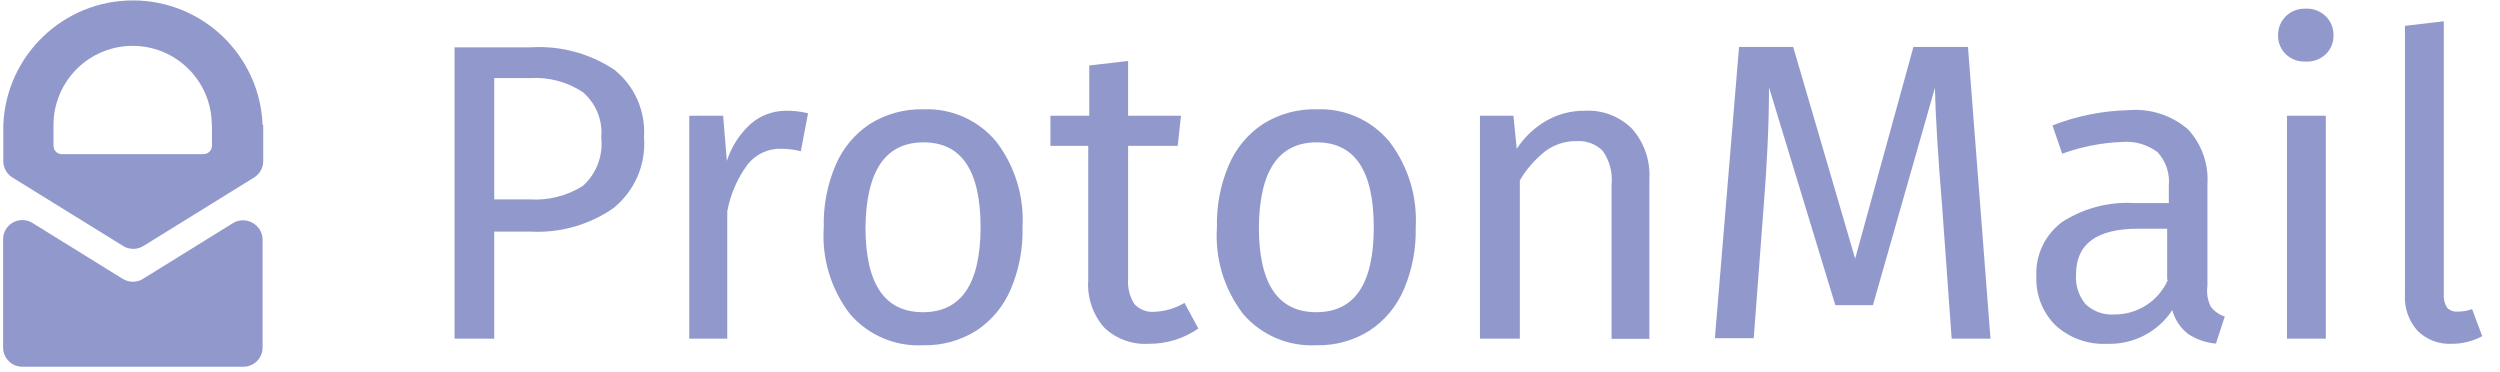
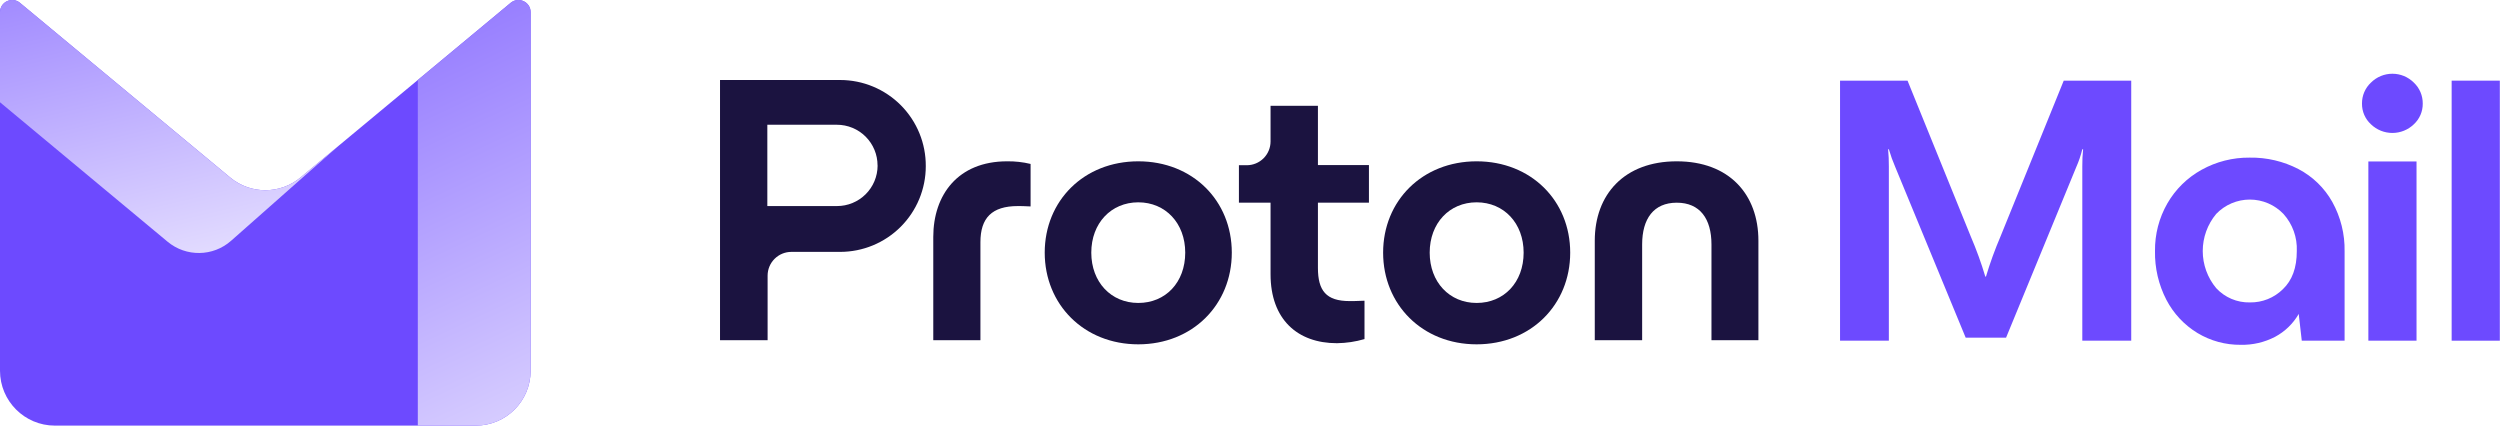
- <svg xmlns="http://www.w3.org/2000/svg" width="121" height="18">
-   <g fill="#9199CC" fill-rule="evenodd">
-     <path d="M12.23 10.79a.93.93 0 0 0-.94 0l-4.36 2.7a.93.93 0 0 1-1 0l-4.36-2.7a.93.93 0 0 0-1.42.79v5.24c0 .514.416.93.93.93h10.7a.93.93 0 0 0 .93-.93V11.6a.93.93 0 0 0-.48-.81z" />
-     <path d="M12.71 6.05a6.28 6.28 0 0 0-12.55 0V7.8c0 .322.167.62.44.79l5.35 3.31a.93.93 0 0 0 1 0l5.35-3.31a.93.93 0 0 0 .44-.79V6.05h-.03zm-2.45 0v1a.41.41 0 0 1-.41.41H3a.4.4 0 0 1-.41-.41v-1a3.83 3.83 0 0 1 7.66 0h.01z" />
-     <path d="M29.74 3.38a3.85 3.85 0 0 1 1.43 3.26 4 4 0 0 1-1.49 3.44 6.43 6.43 0 0 1-4 1.13h-1.76v5.18H22V2.29h3.7a6.56 6.56 0 0 1 4.04 1.09zM28.21 9a2.75 2.75 0 0 0 .89-2.35 2.57 2.57 0 0 0-.89-2.19 4.15 4.15 0 0 0-2.55-.68h-1.74v5.87h1.7A4.33 4.33 0 0 0 28.21 9zm10.9-3.52l-.35 1.84a3.87 3.87 0 0 0-.94-.12 2 2 0 0 0-1.62.74 5.46 5.46 0 0 0-1 2.29v6.16h-1.84V5.6H35l.18 2.19A4.09 4.09 0 0 1 36.33 6 2.61 2.61 0 0 1 38 5.36a4.38 4.38 0 0 1 1.11.12zm9.12 1.39A6.24 6.24 0 0 1 49.49 11a7.17 7.17 0 0 1-.57 3 4.49 4.49 0 0 1-1.66 2 4.62 4.62 0 0 1-2.58.71 4.37 4.37 0 0 1-3.54-1.51 6.2 6.2 0 0 1-1.27-4.2 7.17 7.17 0 0 1 .57-3 4.49 4.49 0 0 1 1.66-2 4.66 4.66 0 0 1 2.6-.71 4.34 4.34 0 0 1 3.53 1.58zM41.89 11c0 2.74.927 4.11 2.78 4.11 1.853 0 2.783-1.37 2.79-4.11 0-2.74-.92-4.11-2.76-4.11-1.84 0-2.777 1.37-2.81 4.11zM58 15.9a4.14 4.14 0 0 1-2.42.74 2.85 2.85 0 0 1-2.14-.79 3.14 3.14 0 0 1-.77-2.28V7.06h-1.83V5.6h1.88V3.17l1.88-.22V5.6h2.56L57 7.06h-2.4v6.43a2 2 0 0 0 .3 1.22 1.19 1.19 0 0 0 1 .38 3.08 3.08 0 0 0 1.43-.43L58 15.9zm9.26-9.03A6.24 6.24 0 0 1 68.52 11a7.17 7.17 0 0 1-.57 3 4.49 4.49 0 0 1-1.66 2 4.62 4.62 0 0 1-2.58.71 4.37 4.37 0 0 1-3.54-1.51A6.2 6.2 0 0 1 58.9 11a7.17 7.17 0 0 1 .57-3 4.49 4.49 0 0 1 1.66-2 4.66 4.66 0 0 1 2.6-.71 4.34 4.34 0 0 1 3.53 1.58zM60.93 11c0 2.74.927 4.11 2.78 4.11 1.853 0 2.78-1.37 2.78-4.11s-.92-4.11-2.76-4.11c-1.84 0-2.773 1.37-2.8 4.11zM79 6.24a3.38 3.38 0 0 1 .83 2.42v7.74H78V8.92a2.39 2.39 0 0 0-.43-1.62 1.63 1.63 0 0 0-1.27-.47 2.46 2.46 0 0 0-1.51.49 5.09 5.09 0 0 0-1.23 1.41v7.66h-1.93V5.6h1.62l.16 1.6a4.25 4.25 0 0 1 1.42-1.35 3.68 3.68 0 0 1 1.87-.49 3 3 0 0 1 2.3.88zm17.34 10.15h-1.88L94 10c-.207-2.5-.323-4.417-.35-5.75l-3 10.52h-1.82L85.62 4.23c0 1.707-.09 3.68-.27 5.92l-.47 6.22H83l1.17-14.1h2.62l3 10.25 2.82-10.25h2.64l1.09 14.12zM107 14.84c.171.227.409.394.68.48l-.43 1.31a2.87 2.87 0 0 1-1.35-.47 2.15 2.15 0 0 1-.76-1.15 3.62 3.62 0 0 1-3.14 1.63 3.45 3.45 0 0 1-2.52-.9 3.15 3.15 0 0 1-.92-2.35 3.09 3.09 0 0 1 1.24-2.64 5.79 5.79 0 0 1 3.51-.92h1.66V9a2.09 2.09 0 0 0-.55-1.64 2.5 2.5 0 0 0-1.7-.49 9.5 9.5 0 0 0-2.91.57l-.47-1.37a10.85 10.85 0 0 1 3.72-.74 3.89 3.89 0 0 1 2.84.93 3.56 3.56 0 0 1 .94 2.65v4.93c-.05.342.006.69.16 1zm-2.11-1.3v-2.47h-1.41c-2 0-3 .737-3 2.21a2 2 0 0 0 .47 1.45c.375.35.879.527 1.39.49a2.81 2.81 0 0 0 2.59-1.68h-.04zM112.57.79c.245.243.379.575.37.92a1.21 1.21 0 0 1-.37.91 1.32 1.32 0 0 1-1 .36 1.29 1.29 0 0 1-.94-.36 1.22 1.22 0 0 1-.37-.91 1.25 1.25 0 0 1 .37-.92c.25-.247.59-.38.94-.37a1.3 1.3 0 0 1 1 .37zm0 4.81v10.79h-1.88V5.6h1.88zM117 16a2.41 2.41 0 0 1-.6-1.75v-13l1.88-.22v13.19a1.1 1.1 0 0 0 .15.66.61.61 0 0 0 .52.2 1.88 1.88 0 0 0 .7-.12l.49 1.31a3.07 3.07 0 0 1-1.49.37A2.18 2.18 0 0 1 117 16z" fill-rule="nonzero" />
-   </g>
+ <svg xmlns="http://www.w3.org/2000/svg" width="4611" height="785" viewBox="0 0 4611 785" fill="none">
+   <path d="M3393.77 628.366V148.75H3518.26L3634.96 436.342C3645.32 460.412 3654.25 485.07 3661.71 510.19H3662.9C3670.4 485.085 3679.33 460.429 3689.65 436.342L3806.35 148.75H3930.84V628.366H3840.6V307.01C3840.5 296.426 3841 285.846 3842.09 275.318H3840.6C3837.85 286.656 3834.08 297.724 3829.35 308.392L3700.02 622.739H3625.48L3495.75 308.392C3491.08 297.627 3487.09 286.581 3483.8 275.318H3482.42C3483.42 285.852 3483.88 296.429 3483.8 307.01V628.366H3393.77Z" fill="#6D4AFF" />
+   <path d="M4239.47 311.946C4265.6 325.654 4287.2 346.641 4301.66 372.367C4317.16 400.305 4325 431.846 4324.37 463.788V628.367H4245.39L4239.76 579.003C4229.46 596.899 4214.34 611.54 4196.12 621.258C4176.6 631.406 4154.84 636.465 4132.84 635.969C4104.75 636.251 4077.14 628.732 4053.07 614.249C4028.72 599.465 4008.88 578.296 3995.71 553.038C3981.32 525.239 3974.1 494.293 3974.68 462.999C3974.29 432.197 3982.16 401.855 3997.49 375.131C4012.47 349.157 4034.24 327.756 4060.47 313.23C4087.63 298.137 4118.26 290.379 4149.33 290.72C4180.67 290.176 4211.66 297.473 4239.47 311.946V311.946ZM4210.54 533.391C4227.72 517.002 4236.21 493.9 4236.21 463.097C4237.29 437.923 4228.46 413.327 4211.62 394.581C4203.61 386.204 4193.97 379.537 4183.31 374.982C4172.65 370.428 4161.17 368.079 4149.57 368.079C4137.98 368.079 4126.5 370.428 4115.84 374.982C4105.17 379.537 4095.54 386.204 4087.52 394.581C4071.51 413.783 4062.74 437.995 4062.74 462.999C4062.74 488.002 4071.51 512.214 4087.52 531.417C4095.43 539.974 4105.06 546.75 4115.78 551.295C4126.51 555.84 4138.08 558.05 4149.72 557.777C4160.97 557.965 4172.15 555.905 4182.59 551.718C4193.03 547.53 4202.54 541.299 4210.54 533.391V533.391Z" fill="#6D4AFF" />
+   <path d="M4373.04 229.311C4367.73 224.46 4363.5 218.538 4360.64 211.935C4357.78 205.333 4356.35 198.199 4356.45 191.005C4356.37 183.756 4357.81 176.569 4360.66 169.905C4363.52 163.242 4367.73 157.247 4373.04 152.304C4383.53 141.862 4397.73 136 4412.53 136C4427.33 136 4441.53 141.862 4452.02 152.304C4457.29 157.267 4461.48 163.268 4464.32 169.928C4467.15 176.589 4468.58 183.765 4468.51 191.005C4468.6 198.189 4467.18 205.312 4464.34 211.911C4461.5 218.511 4457.3 224.439 4452.02 229.311C4441.41 239.519 4427.25 245.221 4412.53 245.221C4397.8 245.221 4383.65 239.519 4373.04 229.311ZM4457.05 628.366H4368.2V297.828H4457.05V628.366Z" fill="#6D4AFF" />
+   <path d="M4610.68 628.366H4521.82V148.75H4610.68V628.366Z" fill="#6D4AFF" />
+   <path d="M1549.54 147.559H1328V627.471H1415.77V508.406C1415.77 496.78 1420.39 485.631 1428.61 477.41C1436.83 469.19 1447.98 464.571 1459.6 464.571H1549.54C1591.44 464.571 1631.62 447.929 1661.24 418.305C1690.86 388.681 1707.51 348.502 1707.51 306.608C1707.65 285.773 1703.67 265.115 1695.8 245.824C1687.92 226.534 1676.31 208.992 1661.63 194.208C1646.94 179.425 1629.48 167.692 1610.25 159.686C1591.01 151.68 1570.38 147.558 1549.54 147.559ZM1618.65 305.522C1618.57 325.352 1610.63 344.341 1596.56 358.317C1582.49 372.293 1563.45 380.113 1543.62 380.061H1415.27V230.094H1543.62C1553.46 230.094 1563.2 232.033 1572.3 235.798C1581.39 239.564 1589.65 245.084 1596.61 252.042C1603.56 259 1609.08 267.261 1612.85 276.352C1616.62 285.444 1618.55 295.188 1618.55 305.028L1618.65 305.522Z" fill="#1B1340" />
+   <path d="M1721.33 627.476V437.13C1721.33 359.432 1766.74 297.53 1857.47 297.53C1872.06 297.319 1886.63 298.944 1900.81 302.367V380.757C1890.45 380.066 1881.07 380.066 1877.41 380.066C1829.33 380.066 1808.3 401.983 1808.3 446.707V627.476H1721.33Z" fill="#1B1340" />
+   <path d="M1926.88 465.96C1926.88 370.392 1999.05 297.531 2099.46 297.531C2199.86 297.531 2271.93 370.194 2271.93 465.96C2271.93 561.725 2199.76 635.079 2099.46 635.079C1999.15 635.079 1926.88 561.527 1926.88 465.96ZM2186.04 465.96C2186.04 411.66 2149.61 373.156 2099.46 373.156C2049.3 373.156 2012.77 411.66 2012.77 465.96C2012.77 520.26 2049.2 558.763 2099.46 558.763C2149.71 558.763 2186.04 520.951 2186.04 465.96Z" fill="#1B1340" />
+   <path d="M2524.87 373.845H2430.78V494.094C2430.78 536.053 2445.89 555.305 2489.13 555.305C2493.28 555.305 2503.64 555.305 2516.68 554.614V625.401C2500.15 630.24 2483.05 632.797 2465.83 633.003C2392.97 633.003 2343.41 588.971 2343.41 505.843V373.845H2285.06V304.736H2299.58C2311.2 304.736 2322.35 300.117 2330.57 291.897C2338.79 283.676 2343.41 272.526 2343.41 260.901V195.148H2430.78V304.439H2524.87V373.845Z" fill="#1B1340" />
+   <path d="M2551.03 465.96C2551.03 370.392 2623.2 297.531 2723.51 297.531C2823.81 297.531 2896.08 370.194 2896.08 465.96C2896.08 561.725 2823.91 635.079 2723.51 635.079C2623.1 635.079 2551.03 561.527 2551.03 465.96ZM2810.19 465.96C2810.19 411.66 2773.76 373.156 2723.51 373.156C2673.26 373.156 2636.92 411.66 2636.92 465.96C2636.92 520.26 2673.35 558.763 2723.51 558.763C2773.66 558.763 2810.19 520.951 2810.19 465.96Z" fill="#1B1340" />
+   <path d="M2941.4 627.477V443.944C2941.4 358.742 2995.7 297.531 3092.65 297.531C3189.6 297.531 3243.21 358.742 3243.21 443.944V627.477H3156.63V450.854C3156.63 403.367 3135.3 373.847 3092.65 373.847C3050 373.847 3028.77 403.465 3028.77 450.854V627.477H2941.4Z" fill="#1B1340" />
+   <path d="M0 22.554C0 3.486 22.212 -6.946 36.874 5.236L424.677 327.46C462.177 358.619 516.546 358.619 554.046 327.46L941.85 5.236C956.511 -6.946 978.723 3.486 978.723 22.554V683.7C978.723 739.646 933.393 785 877.476 785H101.247C45.33 785 0 739.646 0 683.7V22.554Z" fill="#6D4AFF" />
+   <path fill-rule="evenodd" clip-rule="evenodd" d="M621.492 271.42L621.546 271.464L426.244 444.071C392.975 473.475 343.246 474.216 309.116 445.817L0 188.604V22.554C0 3.486 22.212 -6.946 36.874 5.236L424.677 327.46C462.177 358.619 516.546 358.619 554.046 327.46L621.492 271.42Z" fill="url(#paint0_linear_6138_150267)" />
+   <path fill-rule="evenodd" clip-rule="evenodd" d="M770.604 147.526V785H877.476C933.393 785 978.723 739.642 978.723 683.699V22.555C978.723 3.487 956.51 -6.947 941.849 5.237L770.604 147.526Z" fill="url(#paint1_linear_6138_150267)" />
+   <defs>
+     <linearGradient id="paint0_linear_6138_150267" x1="738.261" y1="384.02" x2="514.95" y2="-568.829" gradientUnits="userSpaceOnUse">
+       <stop stop-color="#E2DBFF" />
+       <stop offset="1" stop-color="#6D4AFF" />
+     </linearGradient>
+     <linearGradient id="paint1_linear_6138_150267" x1="1276.84" y1="1301.35" x2="514.868" y2="-325.532" gradientUnits="userSpaceOnUse">
+       <stop offset="0.271" stop-color="#E2DBFF" />
+       <stop offset="1" stop-color="#6D4AFF" />
+     </linearGradient>
+   </defs>
</svg>
